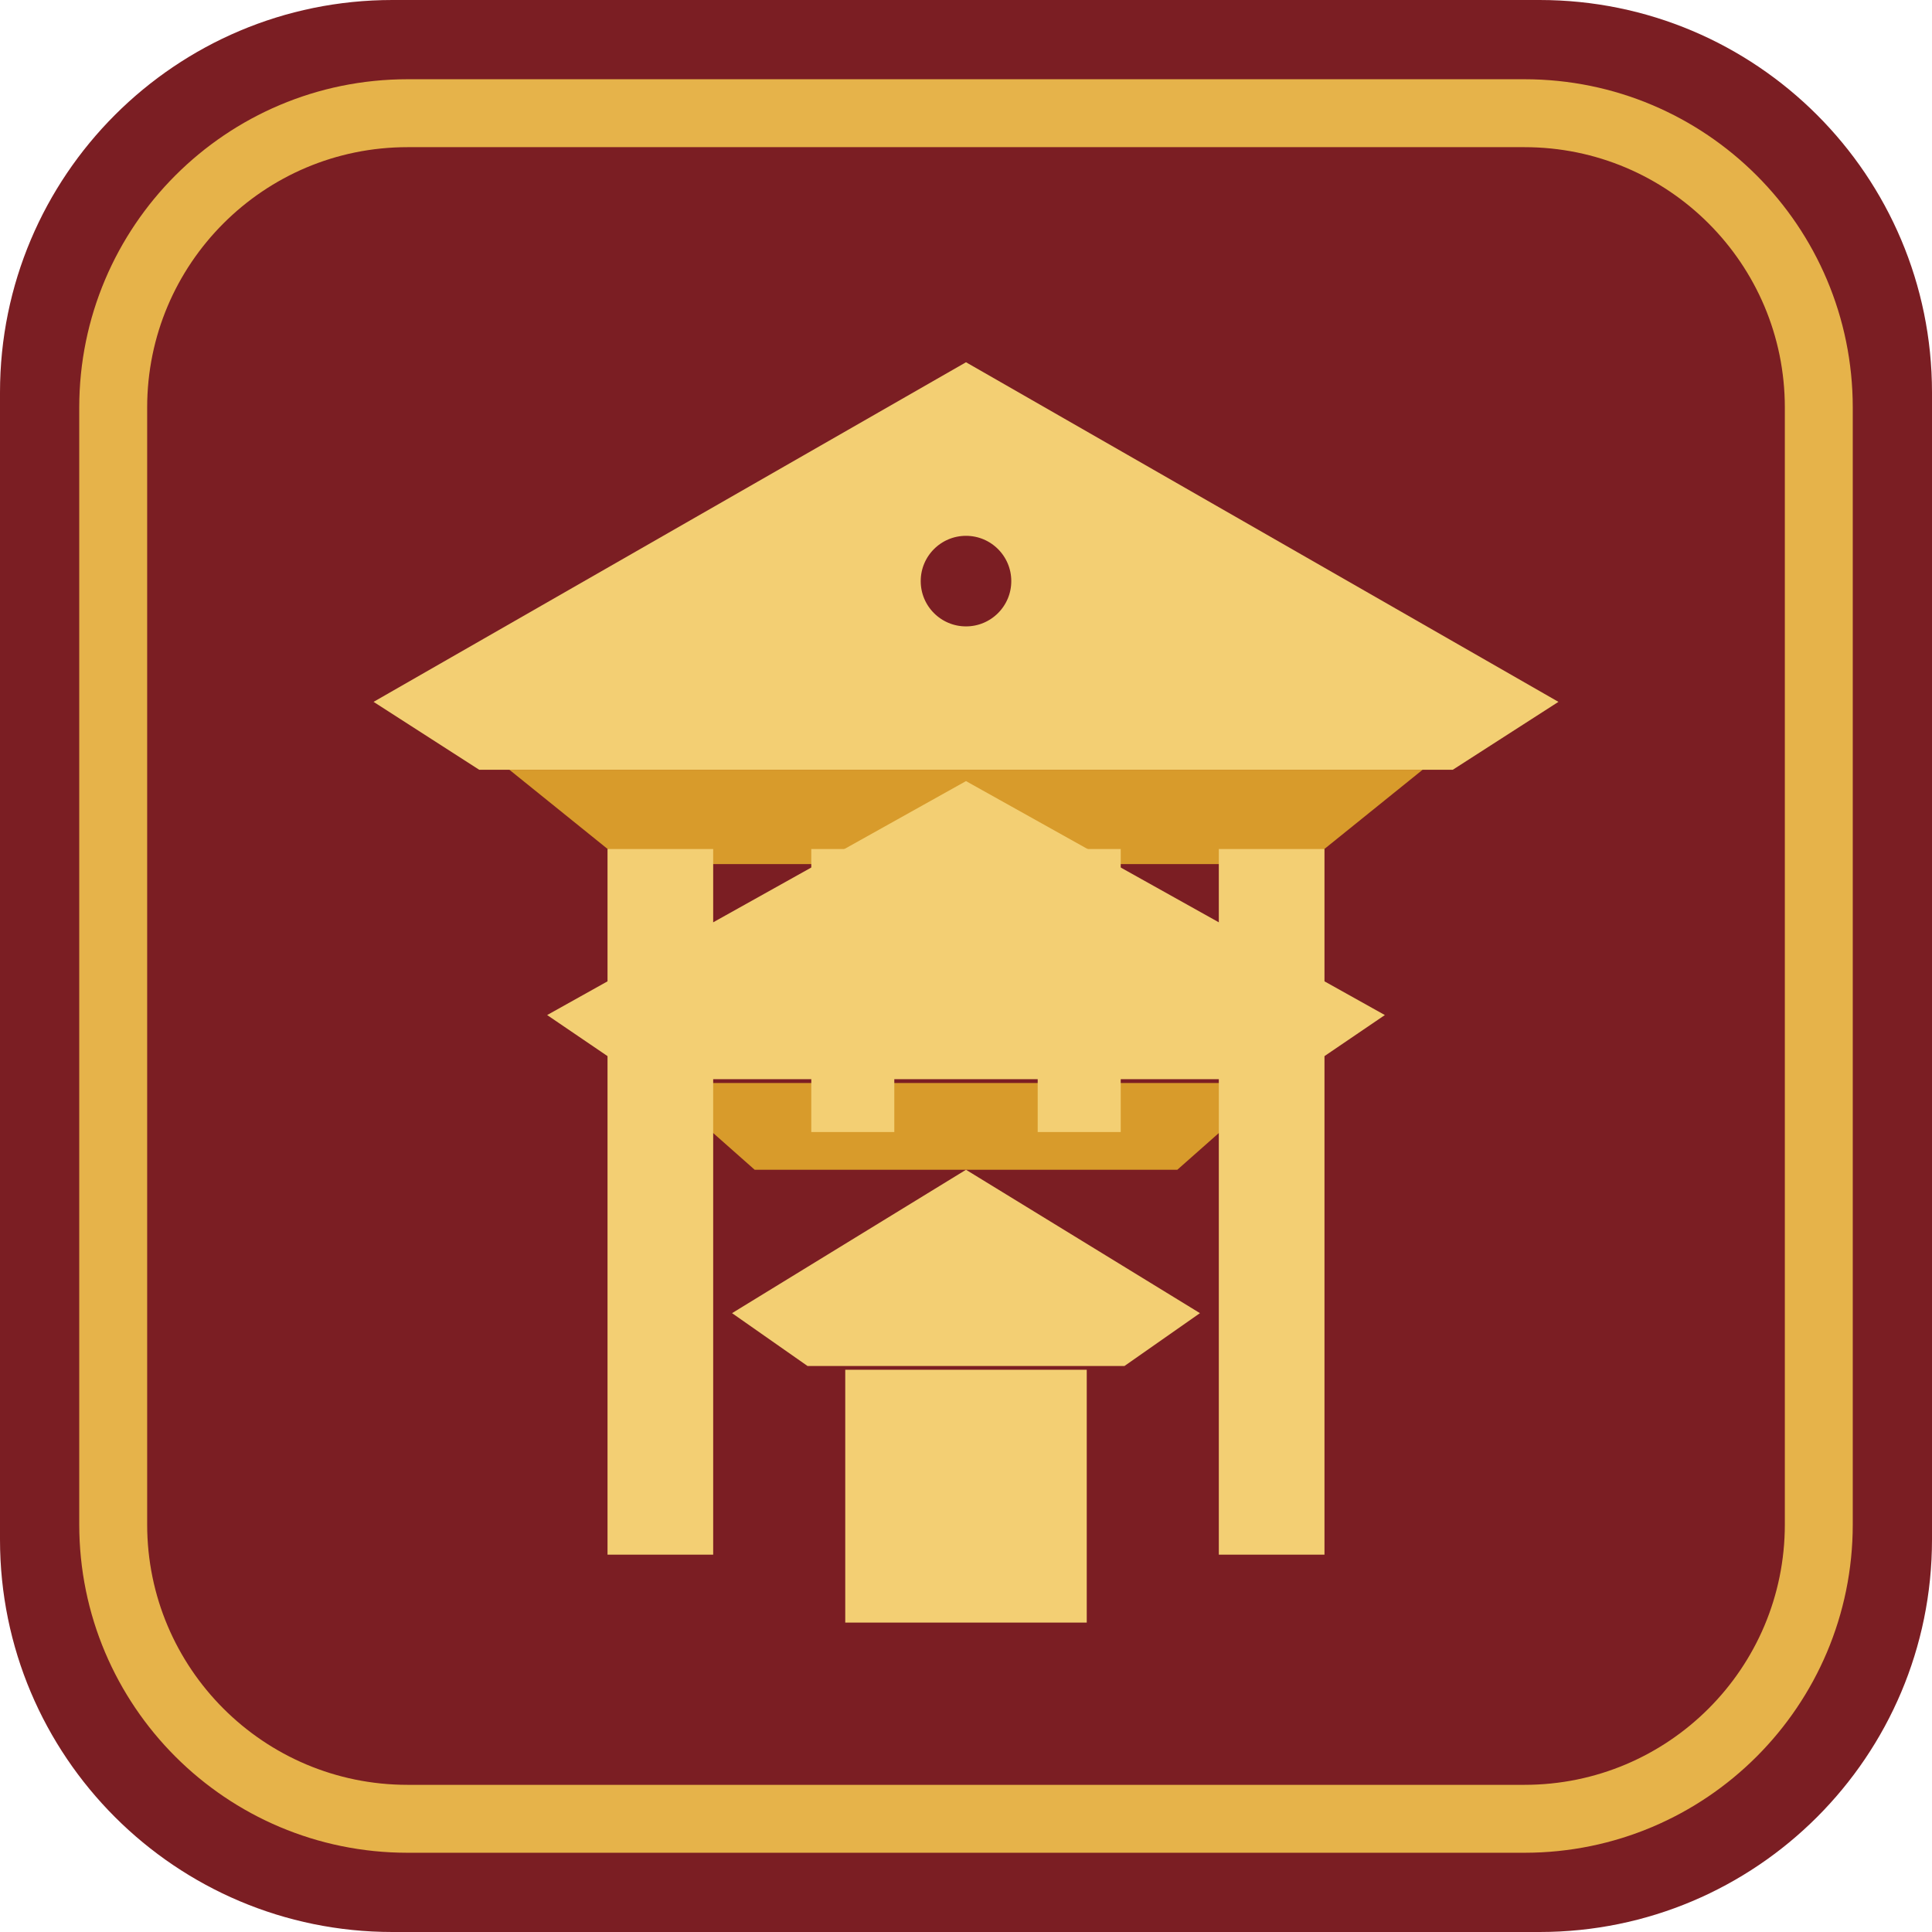
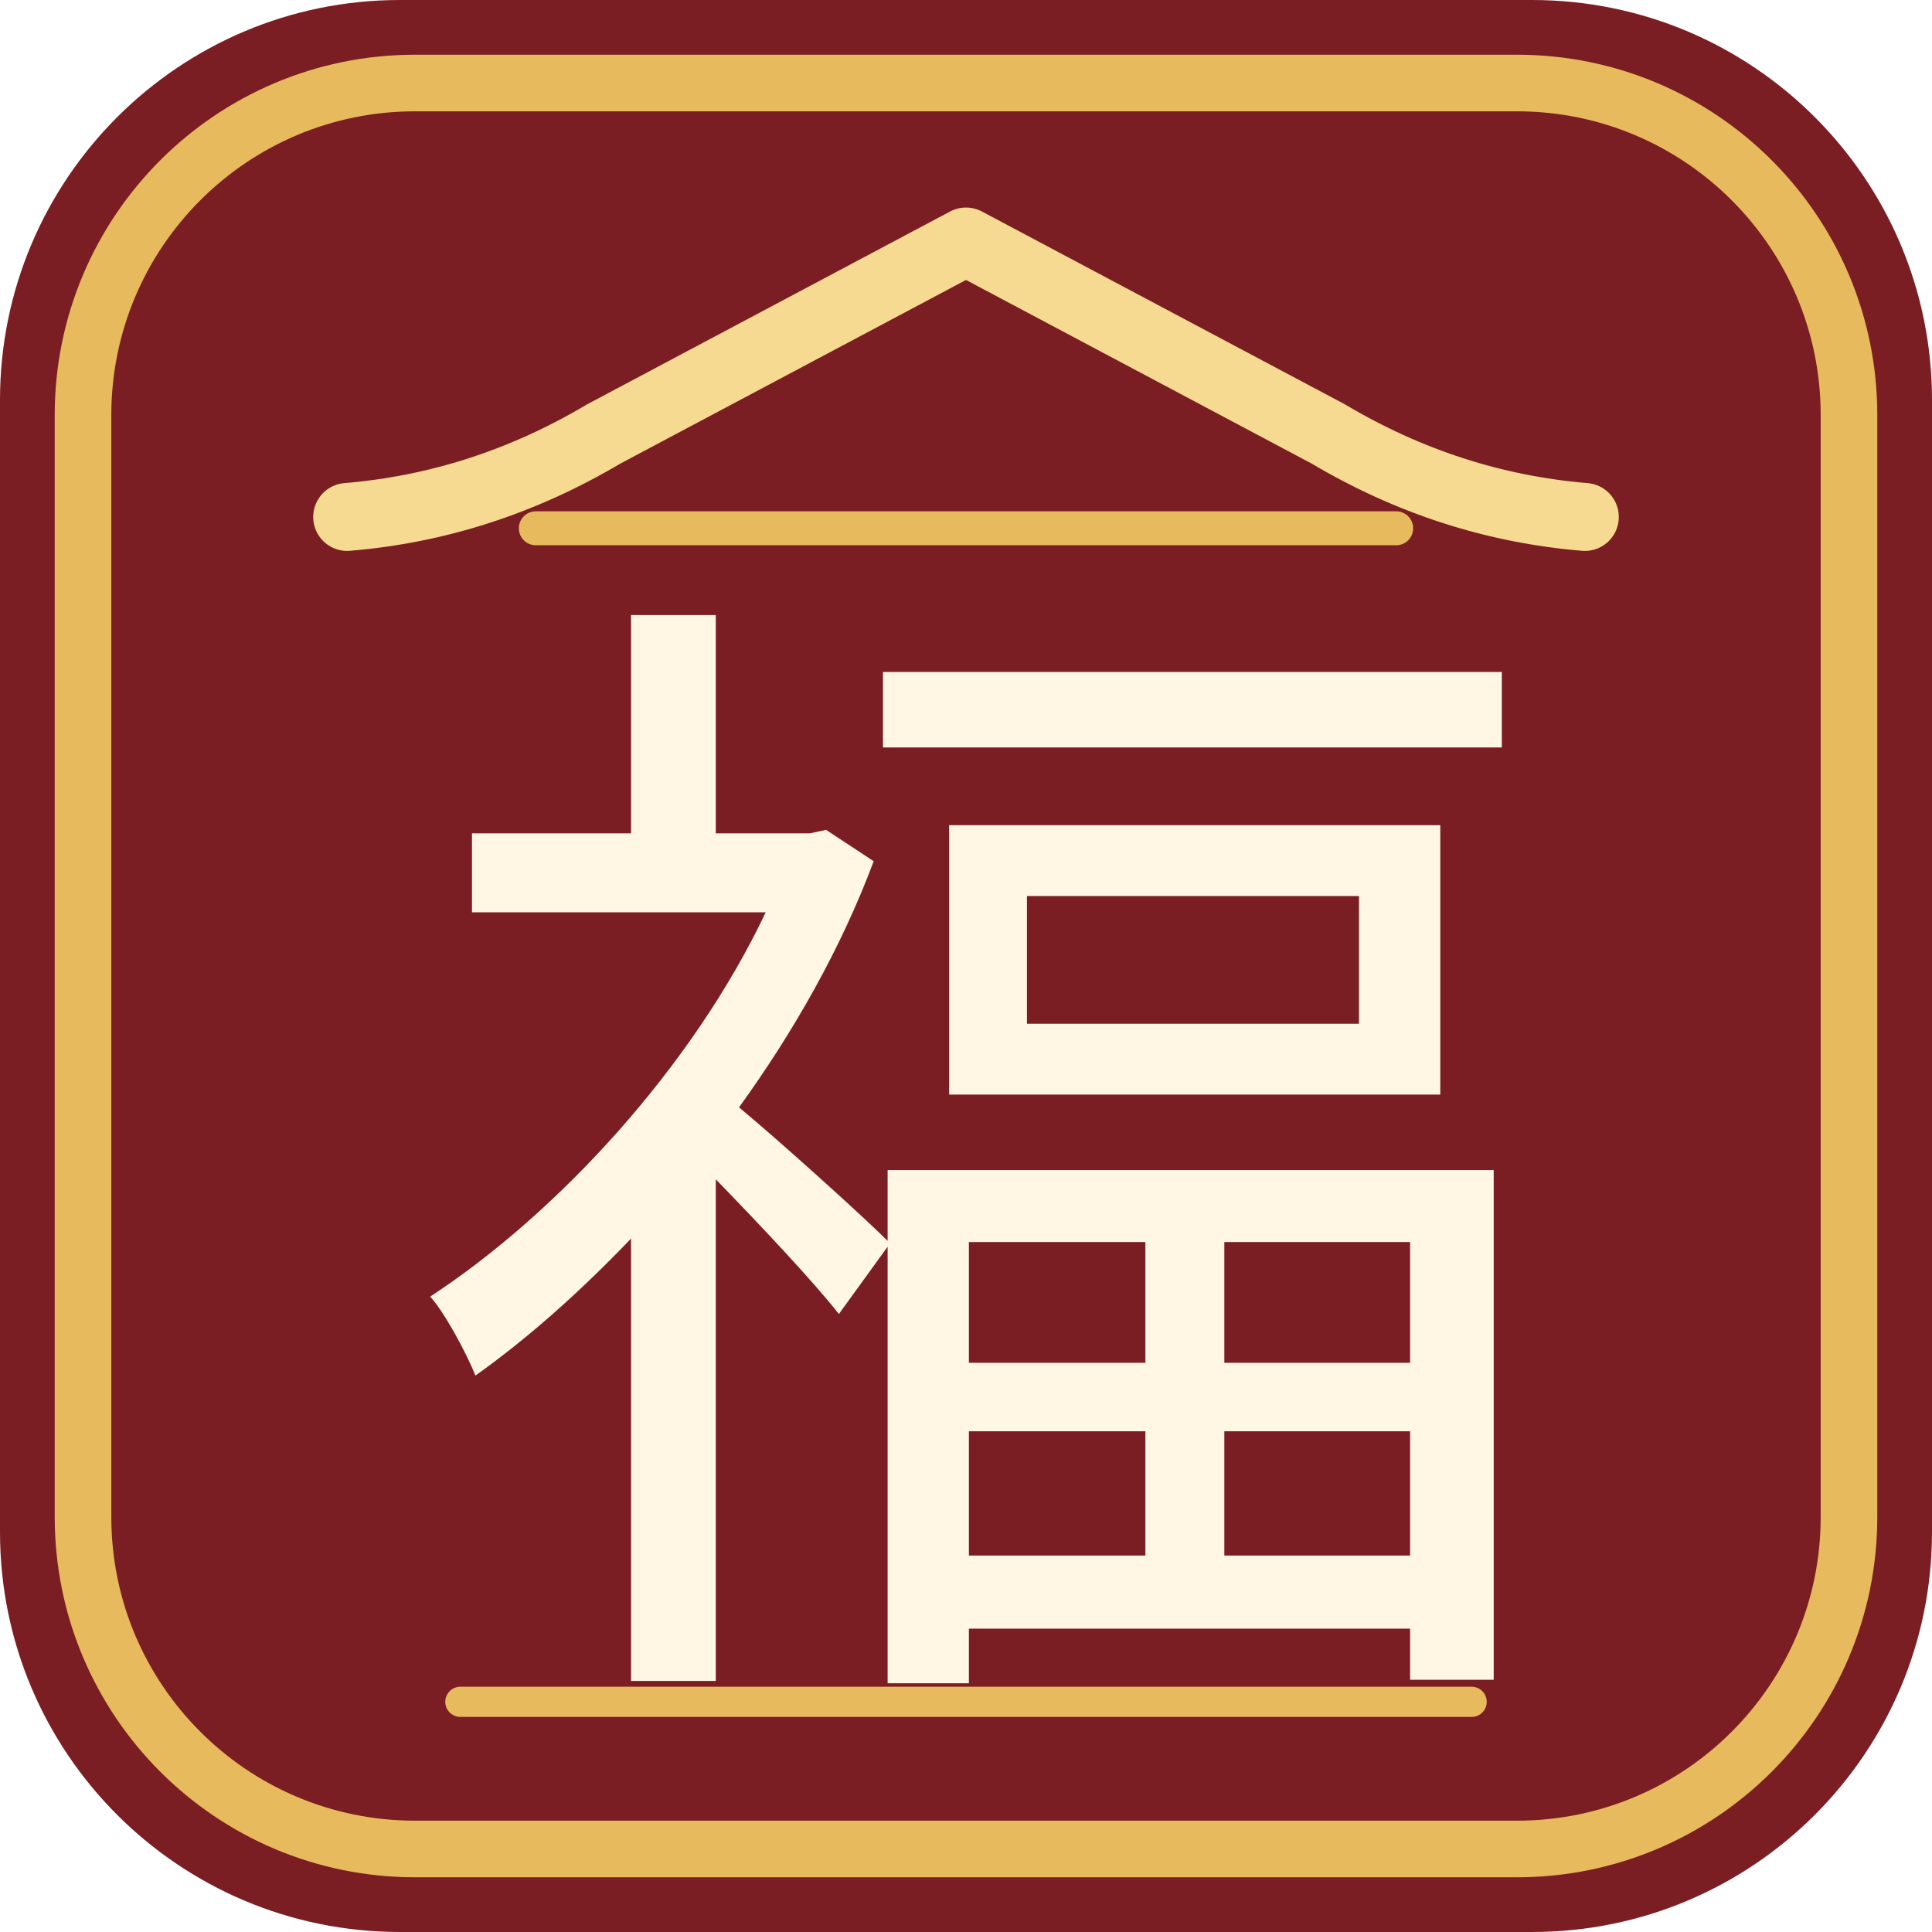
<svg xmlns="http://www.w3.org/2000/svg" viewBox="0 0 512 512" role="img" aria-labelledby="title desc">
-   <rect width="512" height="512" rx="104" fill="#7B1E23" />
-   <rect x="30" y="30" width="452" height="452" rx="78" fill="none" stroke="#E6B34A" stroke-width="18" />
-   <path d="M99 186 256 96l157 90-28 18H127Z" fill="#F3CF73" />
-   <path d="M135 204h242l-31 25H166Z" fill="#D89B2B" />
-   <path d="M145 269 256 207l111 62-25 17H170Z" fill="#F3CF73" />
-   <path d="M174 287h164l-26 23H200Z" fill="#D89B2B" />
-   <path d="M194 348 256 310l62 38-20 14H214Z" fill="#F3CF73" />
-   <path d="M224 363h64v67h-64Z" fill="#F3CF73" />
-   <path d="M161 225h28v187h-28zm162 0h28v187h-28z" fill="#F3CF73" />
-   <path d="M215 225h22v75h-22zm60 0h22v75h-22z" fill="#F3CF73" />
-   <circle cx="256" cy="154" r="17" fill="#7B1E23" stroke="#F3CF73" stroke-width="10" />
+   <rect width="512" height="512" rx="106" fill="#7B1E23" />
+   <rect x="22" y="22" width="468" height="468" rx="88" fill="none" stroke="#E7BA5E" stroke-width="15" />
+   <path d="M92 137 Q128 134 160 115 L256 64 L352 115 Q384 134 420 137" fill="none" stroke="#F6DA91" stroke-width="18" stroke-linecap="round" stroke-linejoin="round" />
+   <path d="M142 140 H370" fill="none" stroke="#E7BA5E" stroke-width="9" stroke-linecap="round" />
+   <path fill="#FFF6E4" d="M272.154 237.462H360.154V271.308H272.154ZM251.538 218.692V290.077H381.692V218.692ZM234.0 178.077V198.077H398.0V178.077ZM303.538 329.154V361.154H256.769V329.154ZM324.462 329.154H373.692V361.154H324.462ZM303.538 379.308V412.231H256.769V379.308ZM324.462 379.308H373.692V412.231H324.462ZM167.231 163.0V220.846H125.077V241.769H202.923C183.538 282.692 147.846 321.462 114 343.615C117.692 347.615 123.538 358.385 126 364.538C139.846 354.692 153.692 342.385 167.231 328.231V445.462H189.692V312.538C201.077 324.231 215.846 339.923 222.308 348.231L235.231 330.385V446.077H256.769V431.615H373.692V445.154H395.846V310.077H235.231V328.846C228.769 322.385 206.615 302.385 195.846 293.462C210.308 273.462 222.923 251.308 231.538 228.231L218.923 219.923L214.615 220.846H189.692V163.0Z" />
+   <path d="M122 451 H390" fill="none" stroke="#E7BA5E" stroke-width="8" stroke-linecap="round" />
</svg>
